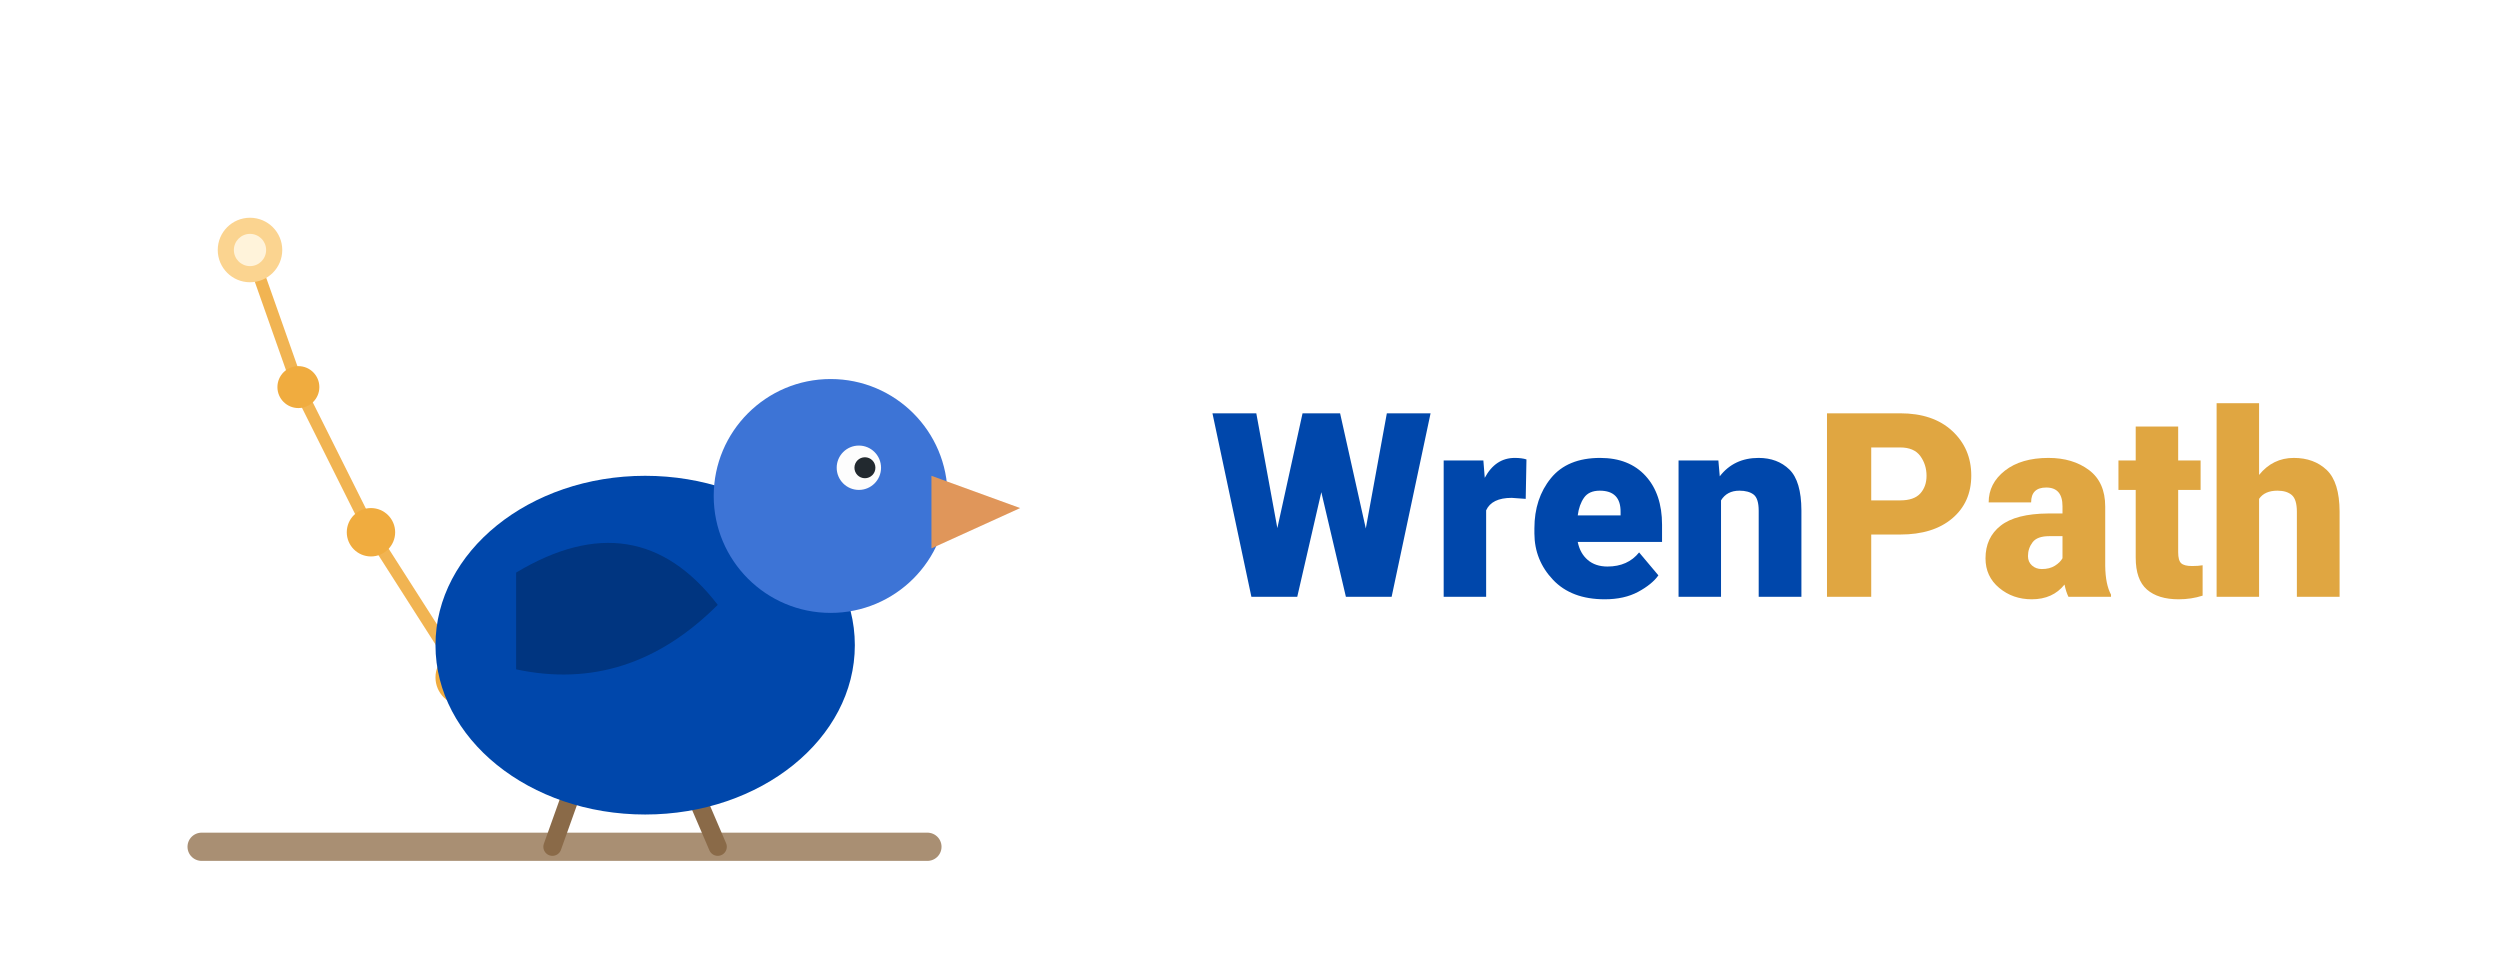
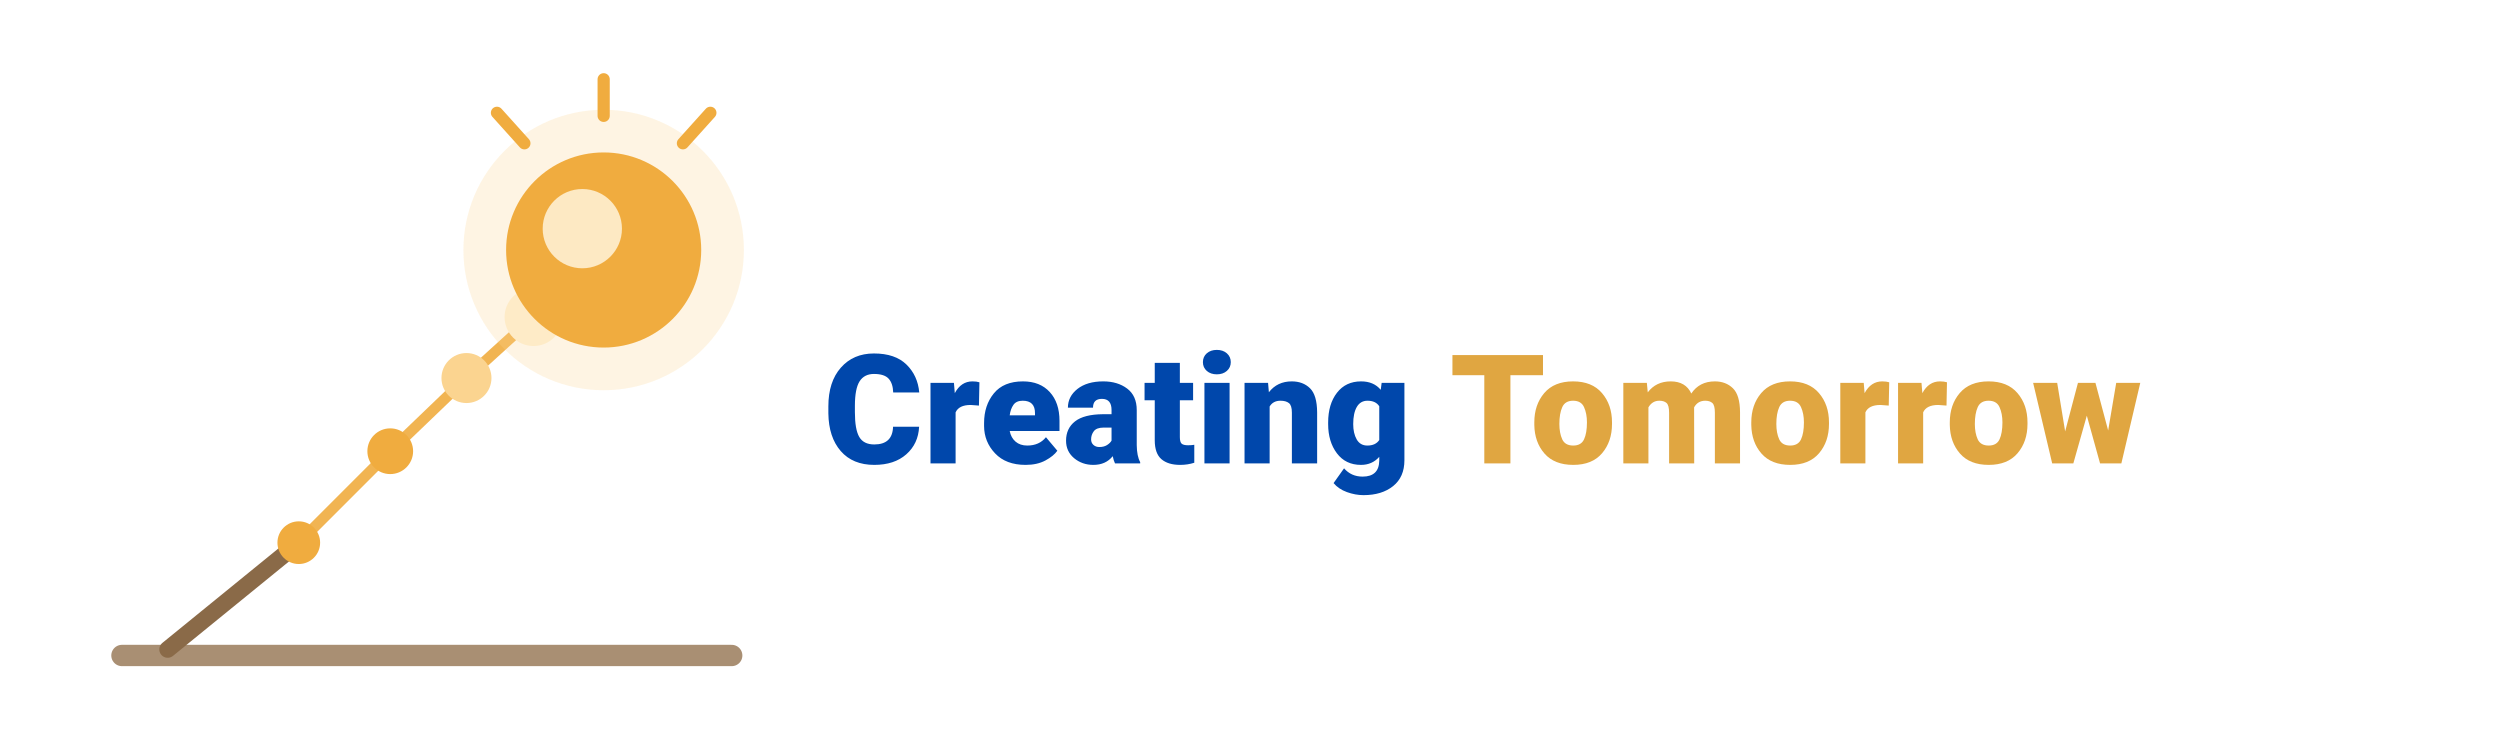
- <svg xmlns="http://www.w3.org/2000/svg" viewBox="0 0 620 240" role="img" aria-labelledby="title desc">
+ <svg xmlns="http://www.w3.org/2000/svg" viewBox="0 0 820 240" role="img" aria-labelledby="title desc">
  <g transform="translate(20,20)">
-     <line x1="30" y1="190" x2="210" y2="190" stroke="#a98f73" stroke-width="7" stroke-linecap="round" />
-     <line x1="122" y1="176" x2="117" y2="190" stroke="#8a6a48" stroke-width="4.5" stroke-linecap="round" />
-     <line x1="152" y1="176" x2="158" y2="190" stroke="#8a6a48" stroke-width="4.5" stroke-linecap="round" />
-     <g stroke="#f0ac3f" stroke-width="3" fill="none" opacity="0.9">
-       <line x1="95" y1="148" x2="72" y2="112" />
-       <line x1="72" y1="112" x2="54" y2="76" />
-       <line x1="54" y1="76" x2="42" y2="42" />
+     <line x1="20" y1="195" x2="220" y2="195" stroke="#a98f73" stroke-width="7" stroke-linecap="round" />
+     <line x1="35" y1="193" x2="78" y2="158" stroke="#8a6a48" stroke-width="5.5" stroke-linecap="round" />
+     <g stroke="#f0ac3f" stroke-width="3.5" fill="none" opacity="0.9">
+       <line x1="78" y1="158" x2="108" y2="128" />
+       <line x1="108" y1="128" x2="133" y2="104" />
+       <line x1="133" y1="104" x2="155" y2="84" />
    </g>
-     <circle cx="95" cy="148" r="7" fill="#f0ac3f" />
-     <circle cx="72" cy="112" r="6" fill="#f0ac3f" />
-     <circle cx="54" cy="76" r="5.2" fill="#f0ac3f" />
-     <circle cx="42" cy="42" r="8" fill="#fbd490" />
-     <circle cx="42" cy="42" r="4" fill="#fff3da" />
-     <ellipse cx="140" cy="140" rx="52" ry="42" fill="#0047ab" />
-     <path d="M 108 122 Q 138 104 158 130 Q 136 152 108 146 Z" fill="#003580" />
-     <circle cx="186" cy="103" r="29" fill="#3d74d6" />
-     <polygon points="211,98 233,106 211,116" fill="#e0965a" />
-     <circle cx="193" cy="96" r="5.5" fill="#fdfdfd" />
-     <circle cx="194.5" cy="96" r="2.6" fill="#22292f" />
+     <circle cx="78" cy="158" r="7" fill="#f0ac3f" />
+     <circle cx="108" cy="128" r="7.5" fill="#f0ac3f" />
+     <circle cx="133" cy="104" r="8.2" fill="#fbd490" />
+     <circle cx="155" cy="84" r="9.5" fill="#fff3da" />
+     <circle cx="178" cy="62" r="46" fill="#fbd490" opacity="0.25" />
+     <circle cx="178" cy="62" r="32" fill="#f0ac3f" />
+     <circle cx="171" cy="55" r="13" fill="#fff3da" opacity="0.85" />
+     <g stroke="#f0ac3f" stroke-width="4" stroke-linecap="round">
+       <line x1="178" y1="18" x2="178" y2="6" />
+       <line x1="152" y1="27" x2="143" y2="17" />
+       <line x1="204" y1="27" x2="213" y2="17" />
+     </g>
  </g>
-   <g transform="translate(300,148)" font-family="-apple-system, 'Segoe UI', Roboto, Helvetica, Arial, sans-serif" font-weight="800" font-size="64">
-     <text x="0" y="0" fill="#0047ab">Wren<tspan fill="#e0a641">Path</tspan>
+   <g transform="translate(270,152)" font-family="-apple-system, 'Segoe UI', Roboto, Helvetica, Arial, sans-serif" font-weight="800" font-size="50">
+     <text x="0" y="0" fill="#0047ab">Creating <tspan fill="#e0a641">Tomorrow</tspan>
    </text>
  </g>
</svg>
